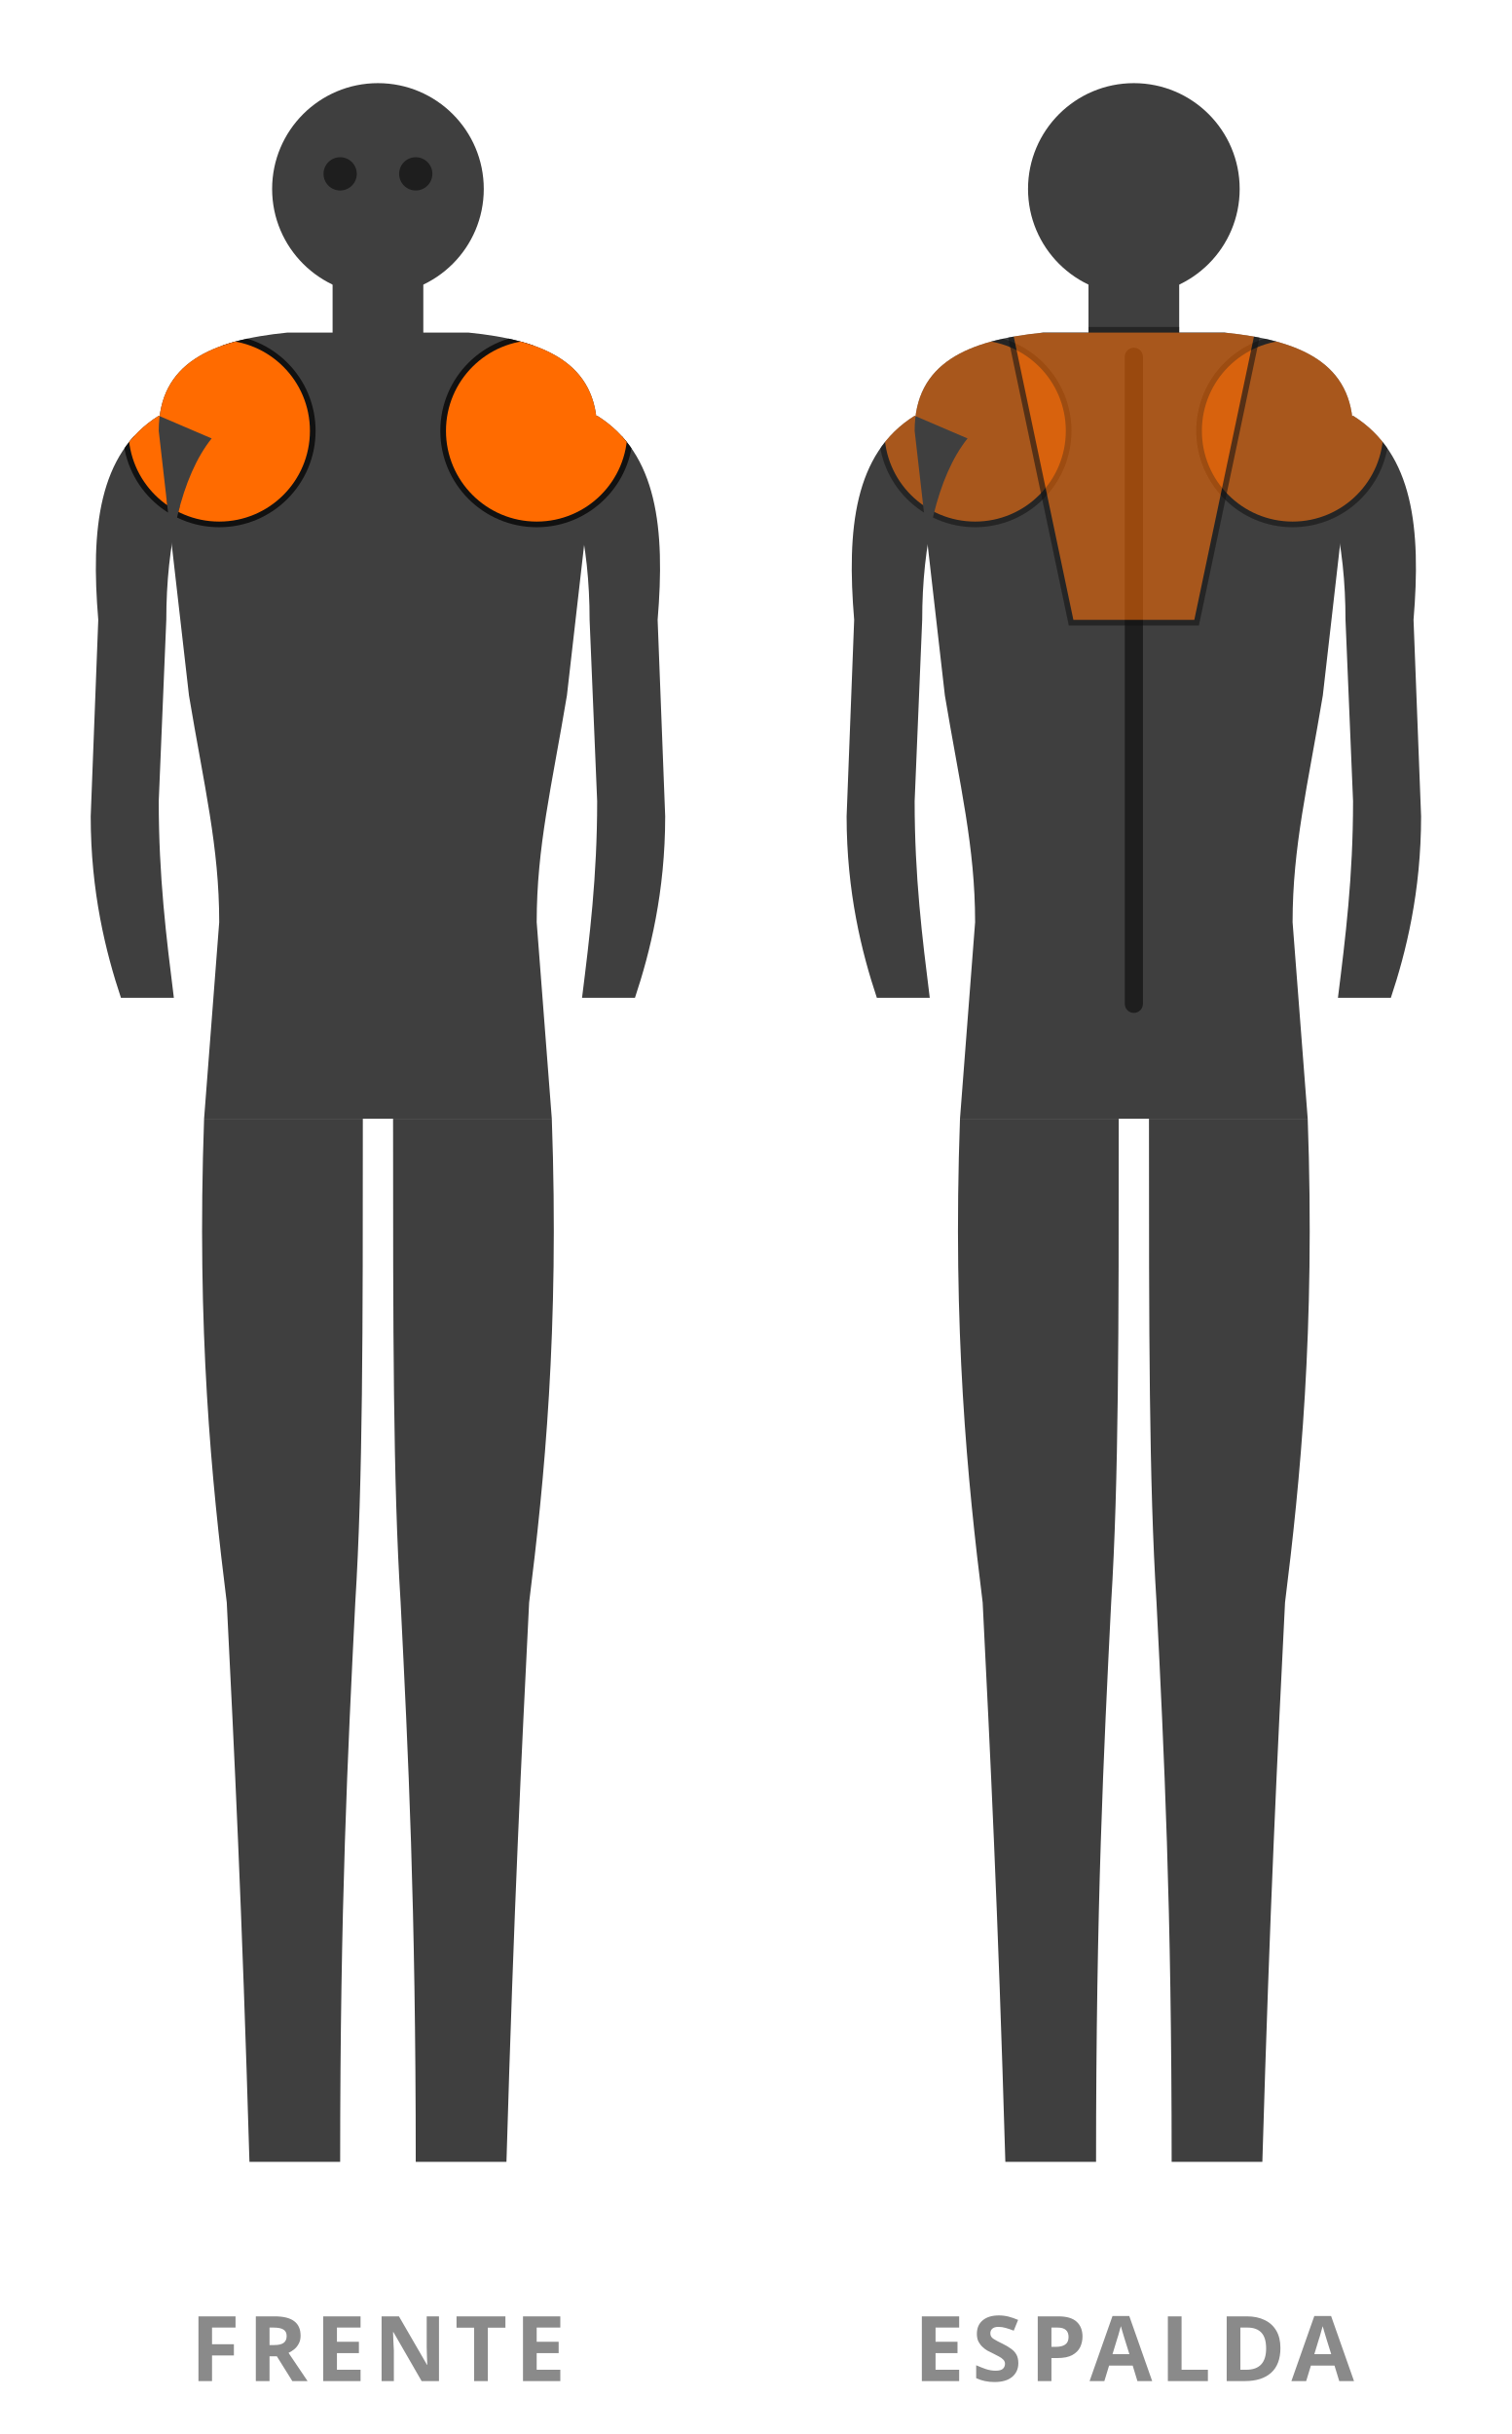
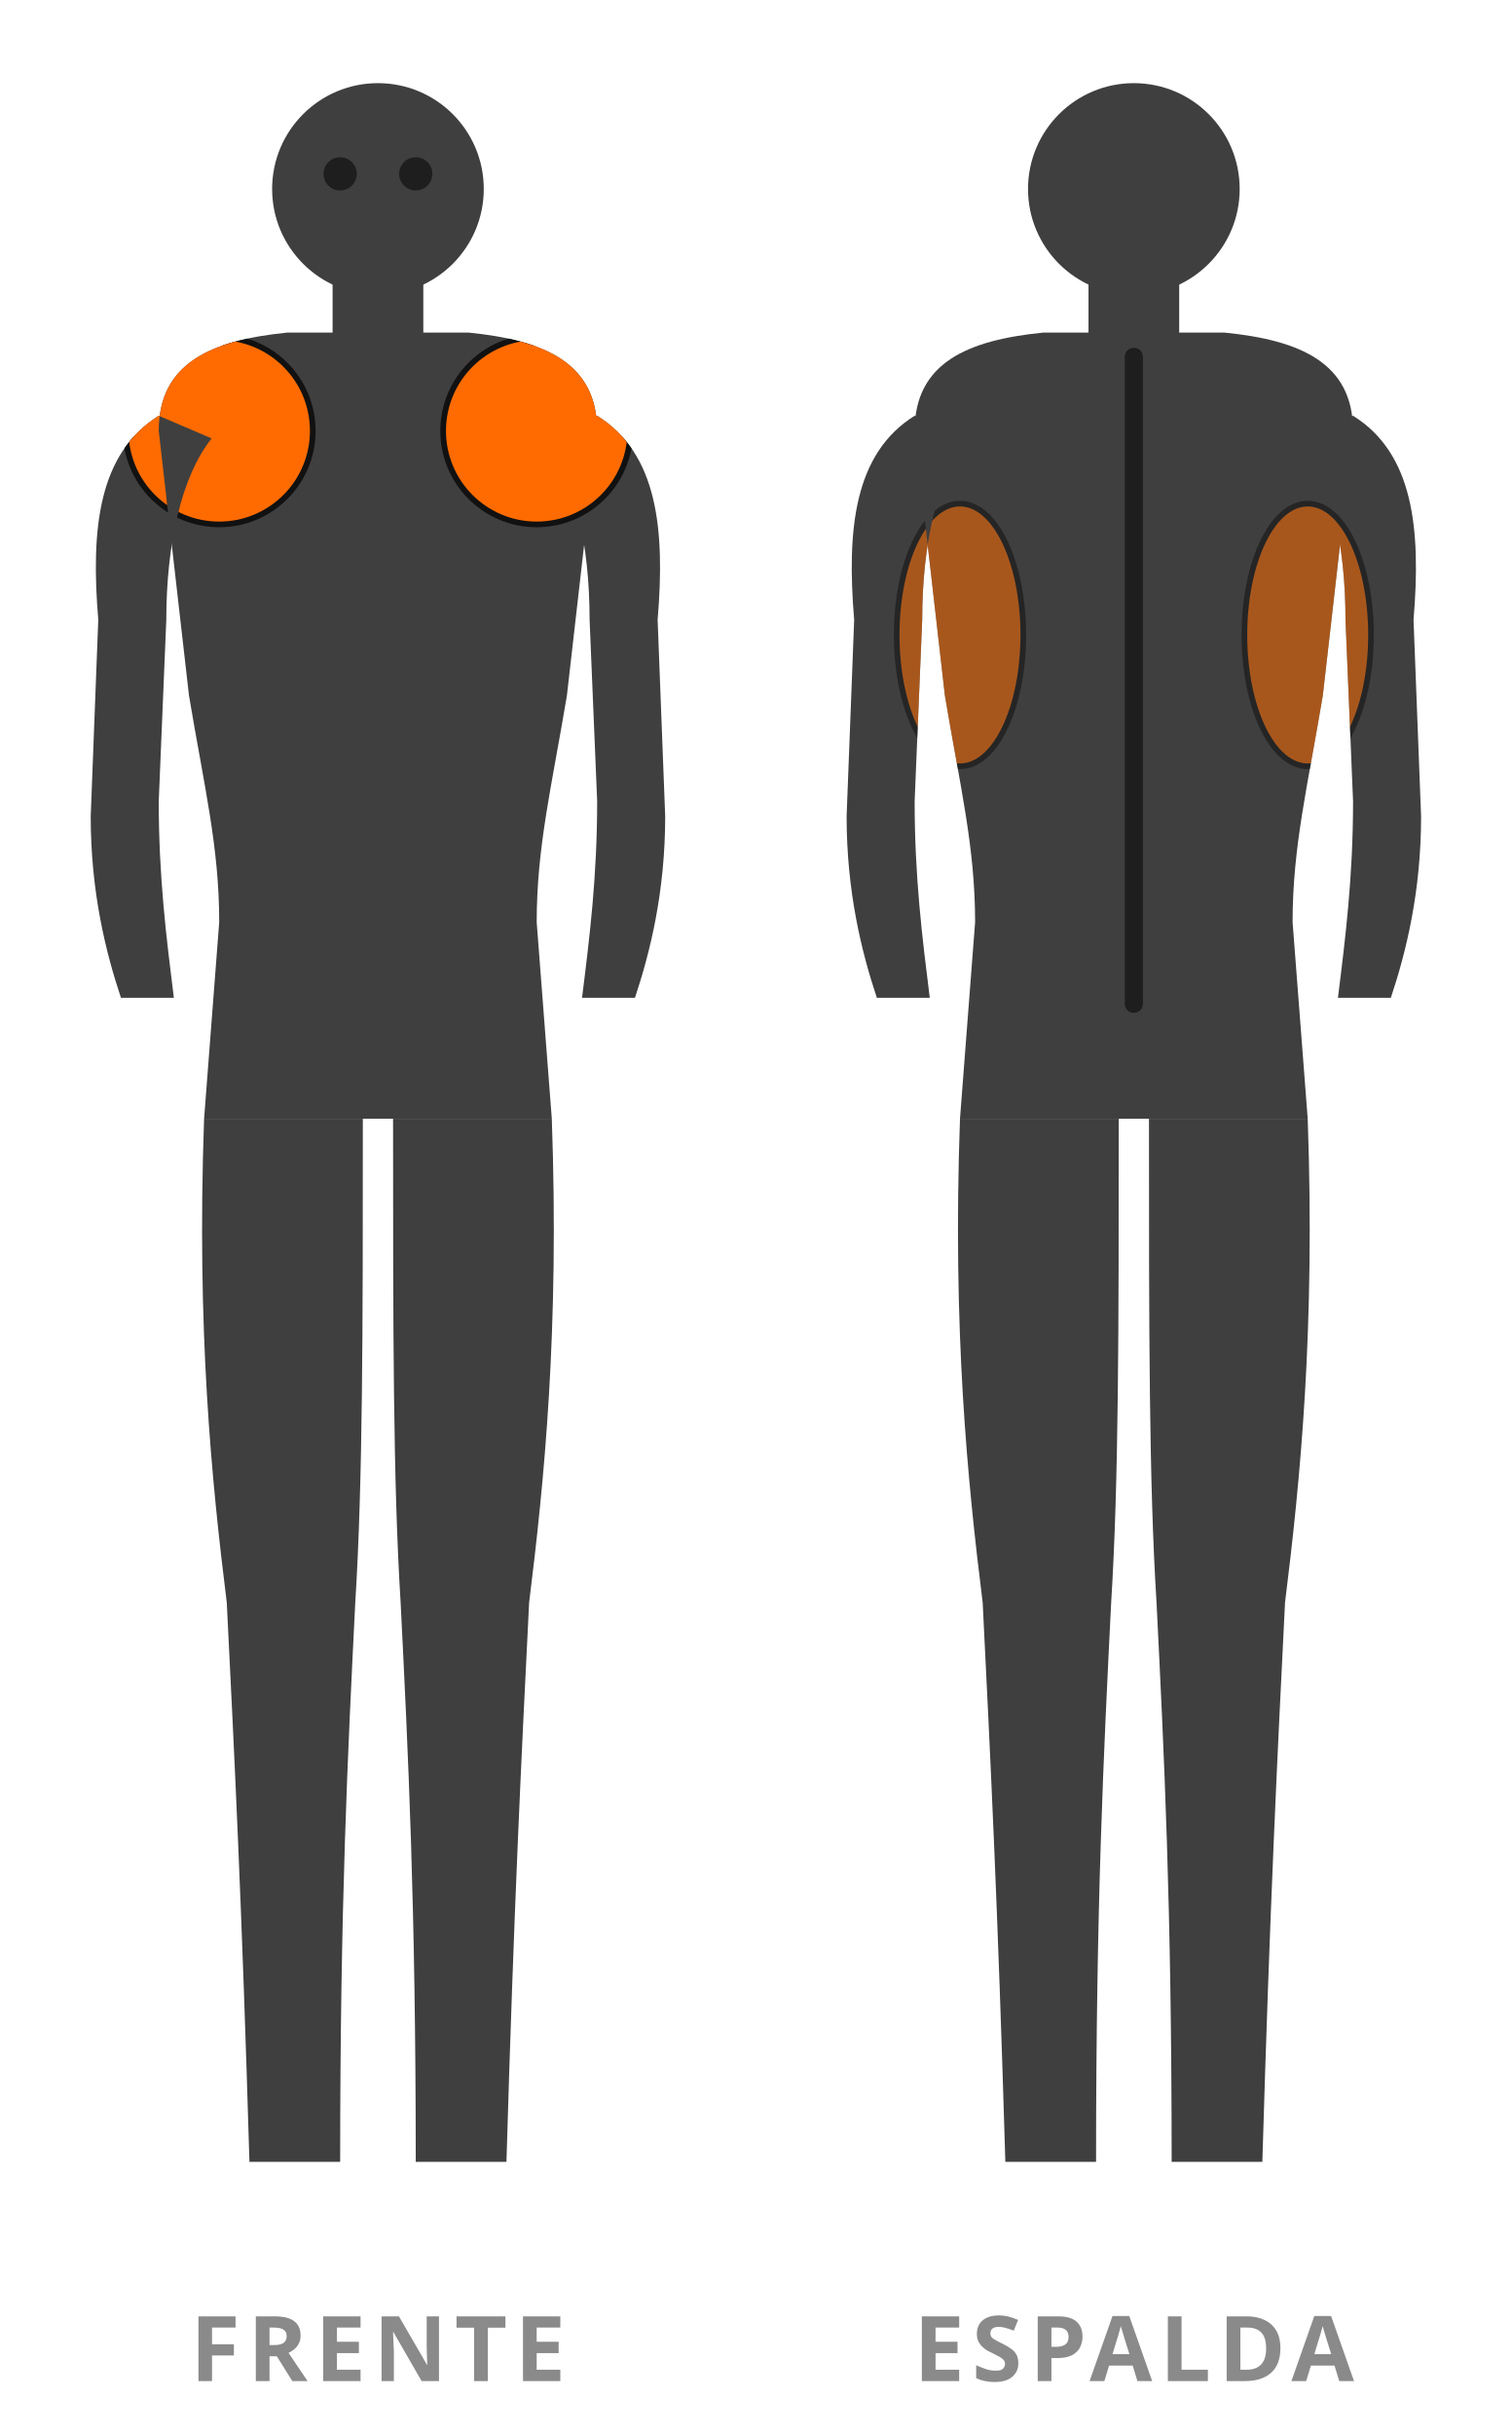
- <svg xmlns="http://www.w3.org/2000/svg" viewBox="0 0 200 322" width="200" height="322" role="img" aria-label="Músculos que trabaja: Elevaciones laterales">
+ <svg xmlns="http://www.w3.org/2000/svg" viewBox="0 0 200 322" width="200" height="322" role="img" aria-label="Músculos que trabaja: Press hombros en máquina">
  <defs>
    <clipPath id="cuerpoF">
      <circle cx="50" cy="25" r="14" />
      <path d="M 44 36 h 12 v 12 h -12 Z" />
      <path d="M 21 57              C 21 48, 28 45, 38 44              L 62 44 C 72 45, 79 48, 79 57              L 75 92 C 73 104, 71 112, 71 122              L 73 148 L 27 148 L 29 122              C 29 112, 27 104, 25 92 Z" />
      <path d="M 21 55 C 13 60, 12 70, 13 82              L 12 108 C 12 118, 14 126, 16 132              L 23 132 C 22 124, 21 116, 21 106              L 22 82 C 22 72, 24 63, 28 58 Z" />
      <path d="M 79 55 C 87 60, 88 70, 87 82              L 88 108 C 88 118, 86 126, 84 132              L 77 132 C 78 124, 79 116, 79 106              L 78 82 C 78 72, 76 63, 72 58 Z" />
      <path d="M 27 148 C 26 176, 28 196, 30 212              C 31 232, 32 252, 33 286              L 45 286 C 45 252, 46 232, 47 212              C 48 196, 48 176, 48 148 Z" />
      <path d="M 73 148 C 74 176, 72 196, 70 212              C 69 232, 68 252, 67 286              L 55 286 C 55 252, 54 232, 53 212              C 52 196, 52 176, 52 148 Z" />
    </clipPath>
    <clipPath id="cuerpoD">
      <circle cx="150" cy="25" r="14" />
      <path d="M 144 36 h 12 v 12 h -12 Z" />
      <path d="M 121 57              C 121 48, 128 45, 138 44              L 162 44 C 172 45, 179 48, 179 57              L 175 92 C 173 104, 171 112, 171 122              L 173 148 L 127 148 L 129 122              C 129 112, 127 104, 125 92 Z" />
      <path d="M 121 55 C 113 60, 112 70, 113 82              L 112 108 C 112 118, 114 126, 116 132              L 123 132 C 122 124, 121 116, 121 106              L 122 82 C 122 72, 124 63, 128 58 Z" />
      <path d="M 179 55 C 187 60, 188 70, 187 82              L 188 108 C 188 118, 186 126, 184 132              L 177 132 C 178 124, 179 116, 179 106              L 178 82 C 178 72, 176 63, 172 58 Z" />
      <path d="M 127 148 C 126 176, 128 196, 130 212              C 131 232, 132 252, 133 286              L 145 286 C 145 252, 146 232, 147 212              C 148 196, 148 176, 148 148 Z" />
      <path d="M 173 148 C 174 176, 172 196, 170 212              C 169 232, 168 252, 167 286              L 155 286 C 155 252, 154 232, 153 212              C 152 196, 152 176, 152 148 Z" />
    </clipPath>
  </defs>
  <style>
    .base { fill: #3f3f3f; }
    /* El borde del color del fondo separa grupos contiguos. Sin él, lumbar +
       glúteo + isquios se fundían en un único bloque naranja de la cintura a
       la rodilla y no se distinguía qué trabajaba qué. */
    /* La cara y la columna: lo justo para saber de qué lado se mira. Tienen
       que verse a tamaño miniatura, así que no pueden ser un matiz del gris. */
    .detalle { fill: #1e1e1e; }
    .prim, .sec { stroke: #111; stroke-width: 1.5; paint-order: stroke; }
    .prim { fill: #ff6b00; }
    /* .38 quedaba marrón apagado sobre el gris del cuerpo y se confundía con
       él: a este tamaño "también trabaja esto" tiene que verse. */
    .sec  { fill: #ff6b00; opacity: .55; }
    .et   { fill: #8a8a8a; font: 700 12px system-ui, sans-serif; text-anchor: middle; letter-spacing: 1px; }
    /* El lado que no trabaja nada, y su etiqueta, en segundo plano. */
    .apagado { opacity: .28; }
    @media (prefers-color-scheme: light) {
      .base { fill: #d6d1c6; }
      .detalle { fill: #a49d8e; }
      .et   { fill: #7a7060; }
      .prim, .sec { stroke: #f7f5f0; }
    }
  </style>
  <g class="base">
    <circle cx="50" cy="25" r="14" />
    <path d="M 44 36 h 12 v 12 h -12 Z" />
    <path d="M 21 57              C 21 48, 28 45, 38 44              L 62 44 C 72 45, 79 48, 79 57              L 75 92 C 73 104, 71 112, 71 122              L 73 148 L 27 148 L 29 122              C 29 112, 27 104, 25 92 Z" />
    <path d="M 21 55 C 13 60, 12 70, 13 82              L 12 108 C 12 118, 14 126, 16 132              L 23 132 C 22 124, 21 116, 21 106              L 22 82 C 22 72, 24 63, 28 58 Z" />
    <path d="M 79 55 C 87 60, 88 70, 87 82              L 88 108 C 88 118, 86 126, 84 132              L 77 132 C 78 124, 79 116, 79 106              L 78 82 C 78 72, 76 63, 72 58 Z" />
    <path d="M 27 148 C 26 176, 28 196, 30 212              C 31 232, 32 252, 33 286              L 45 286 C 45 252, 46 232, 47 212              C 48 196, 48 176, 48 148 Z" />
    <path d="M 73 148 C 74 176, 72 196, 70 212              C 69 232, 68 252, 67 286              L 55 286 C 55 252, 54 232, 53 212              C 52 196, 52 176, 52 148 Z" />
  </g>
  <g class="detalle">
    <circle cx="45" cy="23" r="2.2" />
    <circle cx="55" cy="23" r="2.2" />
  </g>
  <g class="base">
    <circle cx="150" cy="25" r="14" />
    <path d="M 144 36 h 12 v 12 h -12 Z" />
    <path d="M 121 57              C 121 48, 128 45, 138 44              L 162 44 C 172 45, 179 48, 179 57              L 175 92 C 173 104, 171 112, 171 122              L 173 148 L 127 148 L 129 122              C 129 112, 127 104, 125 92 Z" />
    <path d="M 121 55 C 113 60, 112 70, 113 82              L 112 108 C 112 118, 114 126, 116 132              L 123 132 C 122 124, 121 116, 121 106              L 122 82 C 122 72, 124 63, 128 58 Z" />
    <path d="M 179 55 C 187 60, 188 70, 187 82              L 188 108 C 188 118, 186 126, 184 132              L 177 132 C 178 124, 179 116, 179 106              L 178 82 C 178 72, 176 63, 172 58 Z" />
    <path d="M 127 148 C 126 176, 128 196, 130 212              C 131 232, 132 252, 133 286              L 145 286 C 145 252, 146 232, 147 212              C 148 196, 148 176, 148 148 Z" />
    <path d="M 173 148 C 174 176, 172 196, 170 212              C 169 232, 168 252, 167 286              L 155 286 C 155 252, 154 232, 153 212              C 152 196, 152 176, 152 148 Z" />
  </g>
  <g class="detalle">
    <rect x="148.8" y="46" width="2.4" height="88" rx="1.2" />
  </g>
  <g class="sec" clip-path="url(#cuerpoD)">
    <g transform="translate(100,0)">
-       <circle cx="29" cy="57" r="12" />
-       <circle cx="71" cy="57" r="12" />
-     </g>
-   </g>
-   <g class="sec" clip-path="url(#cuerpoD)">
-     <g transform="translate(100,0)">
-       <path d="M 34 44 L 66 44 L 58 82 L 42 82 Z" />
+       <ellipse cx="27" cy="84" rx="8" ry="17" />
+       <ellipse cx="73" cy="84" rx="8" ry="17" />
    </g>
  </g>
  <g class="prim" clip-path="url(#cuerpoF)">
    <circle cx="29" cy="57" r="12" />
    <circle cx="71" cy="57" r="12" />
  </g>
  <text class="et" x="50" y="315">FRENTE</text>
  <text class="et" x="150" y="315">ESPALDA</text>
</svg>
